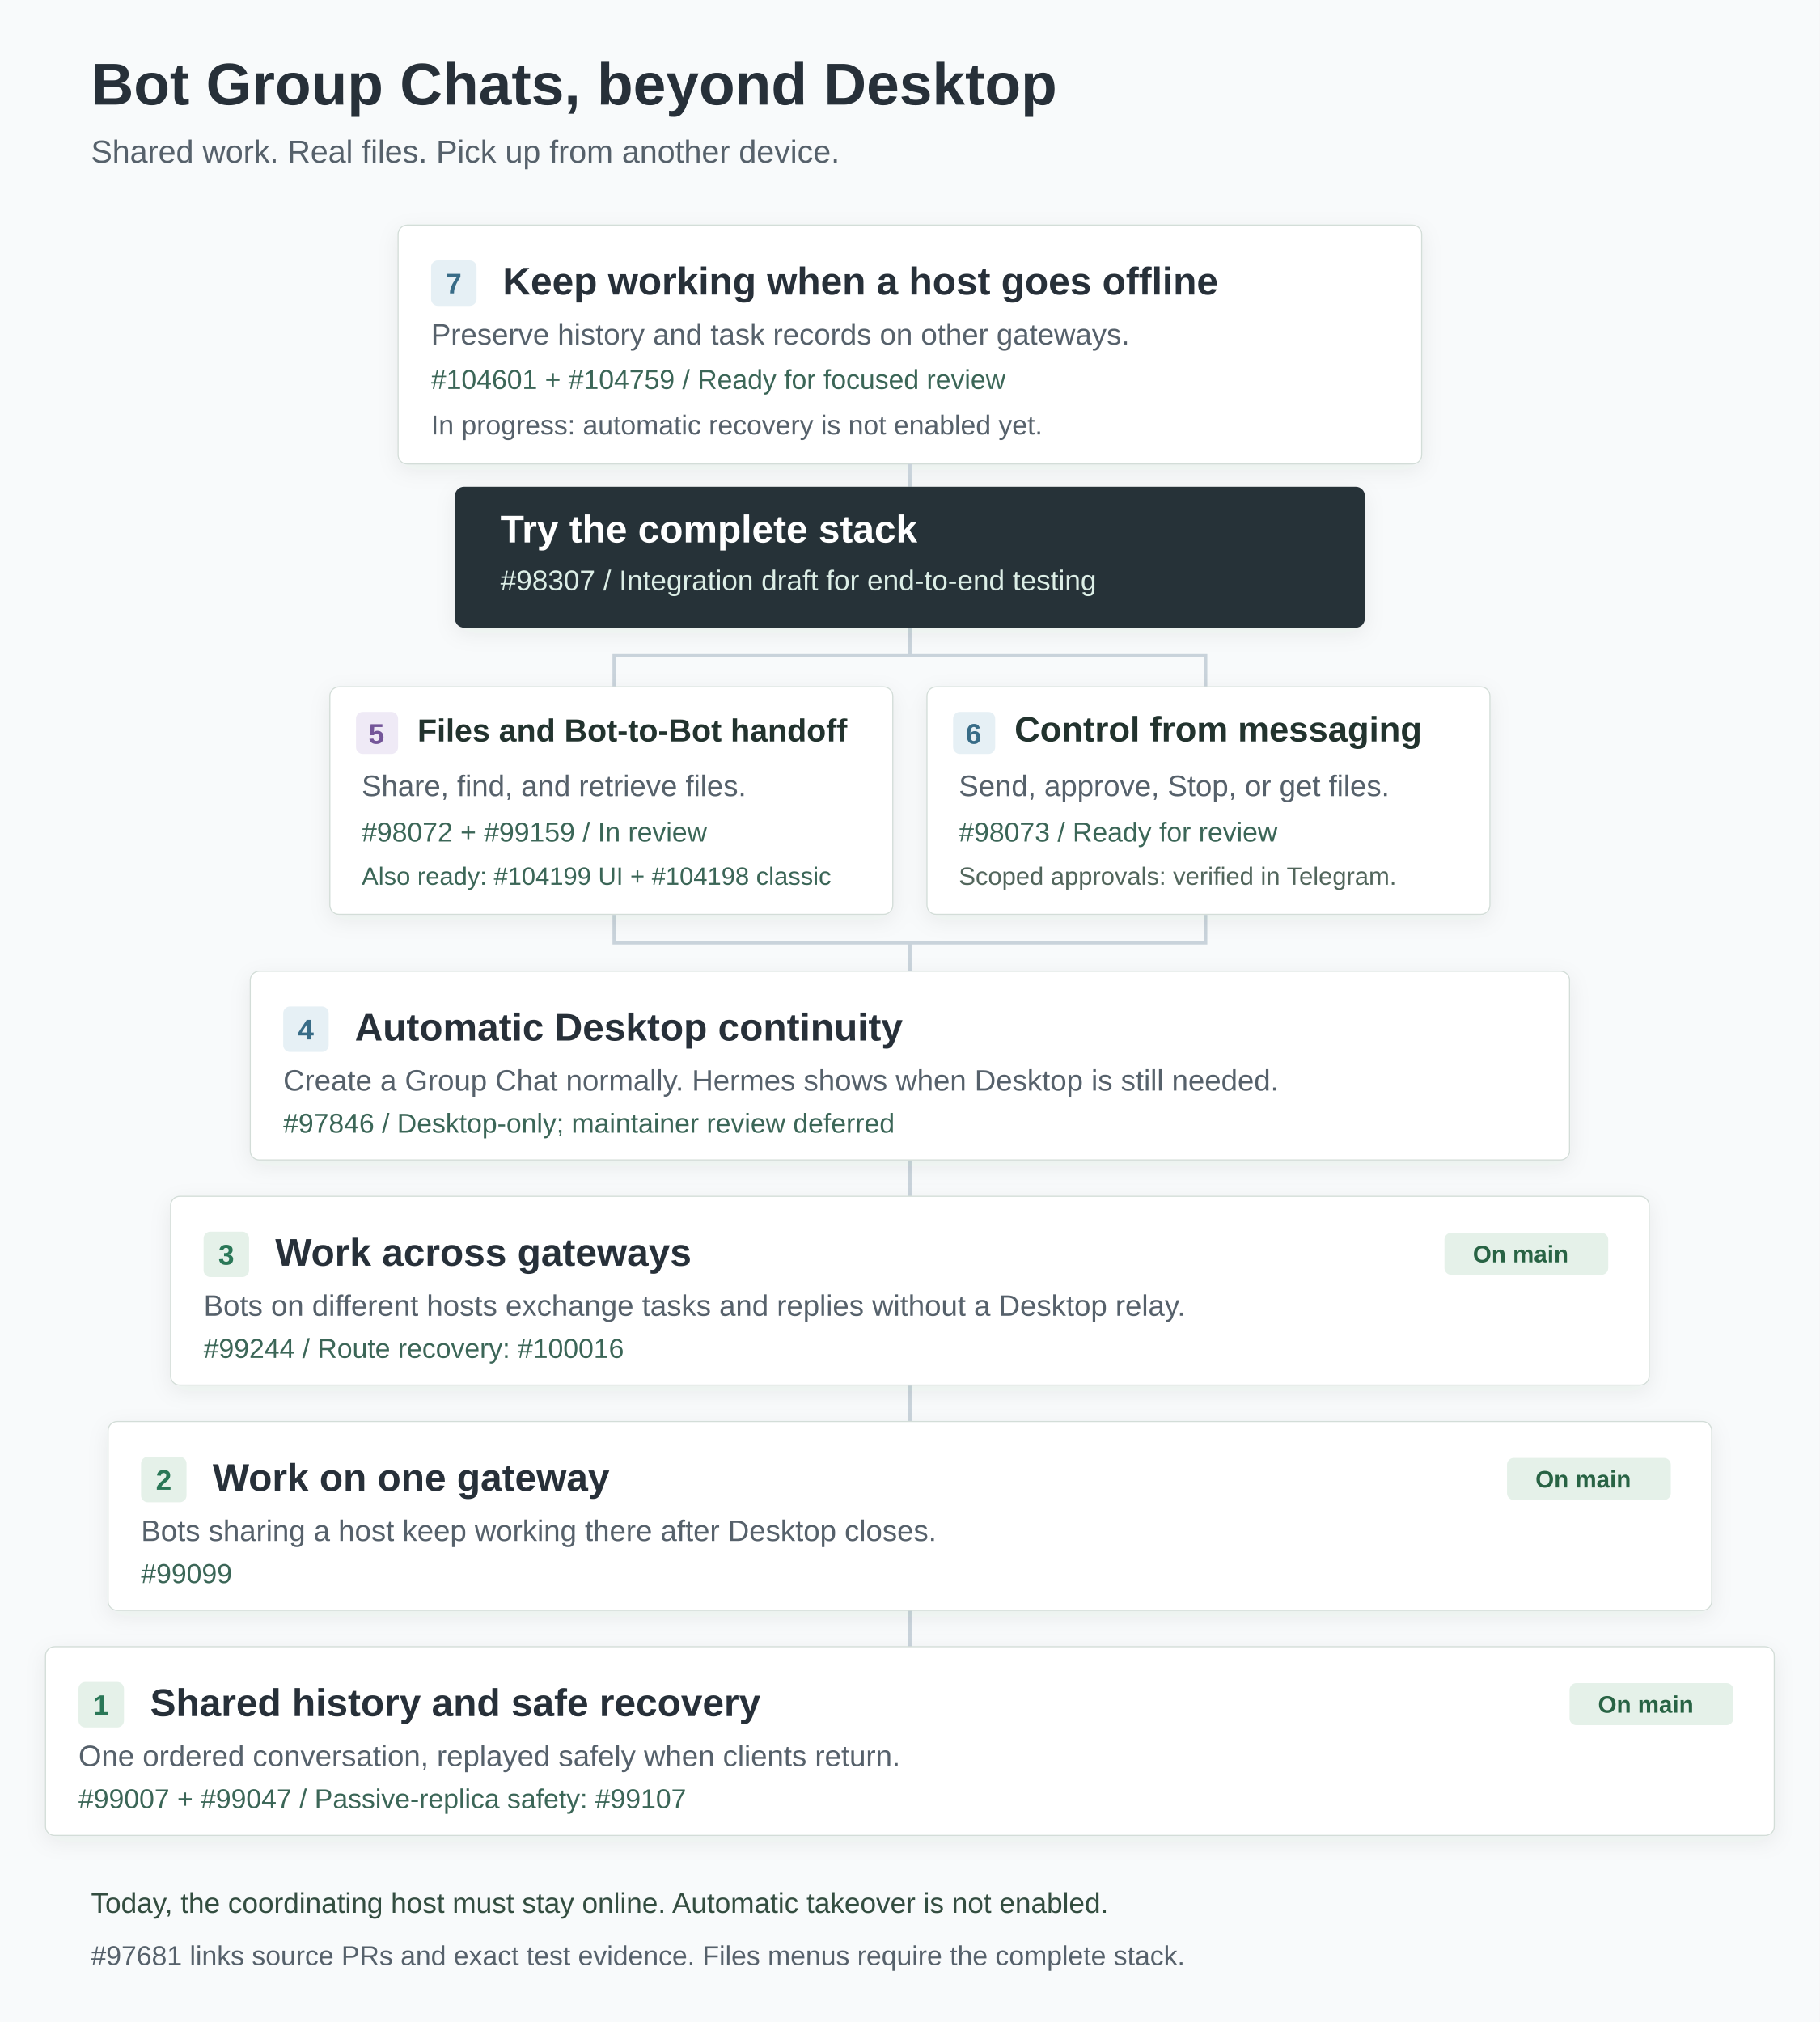
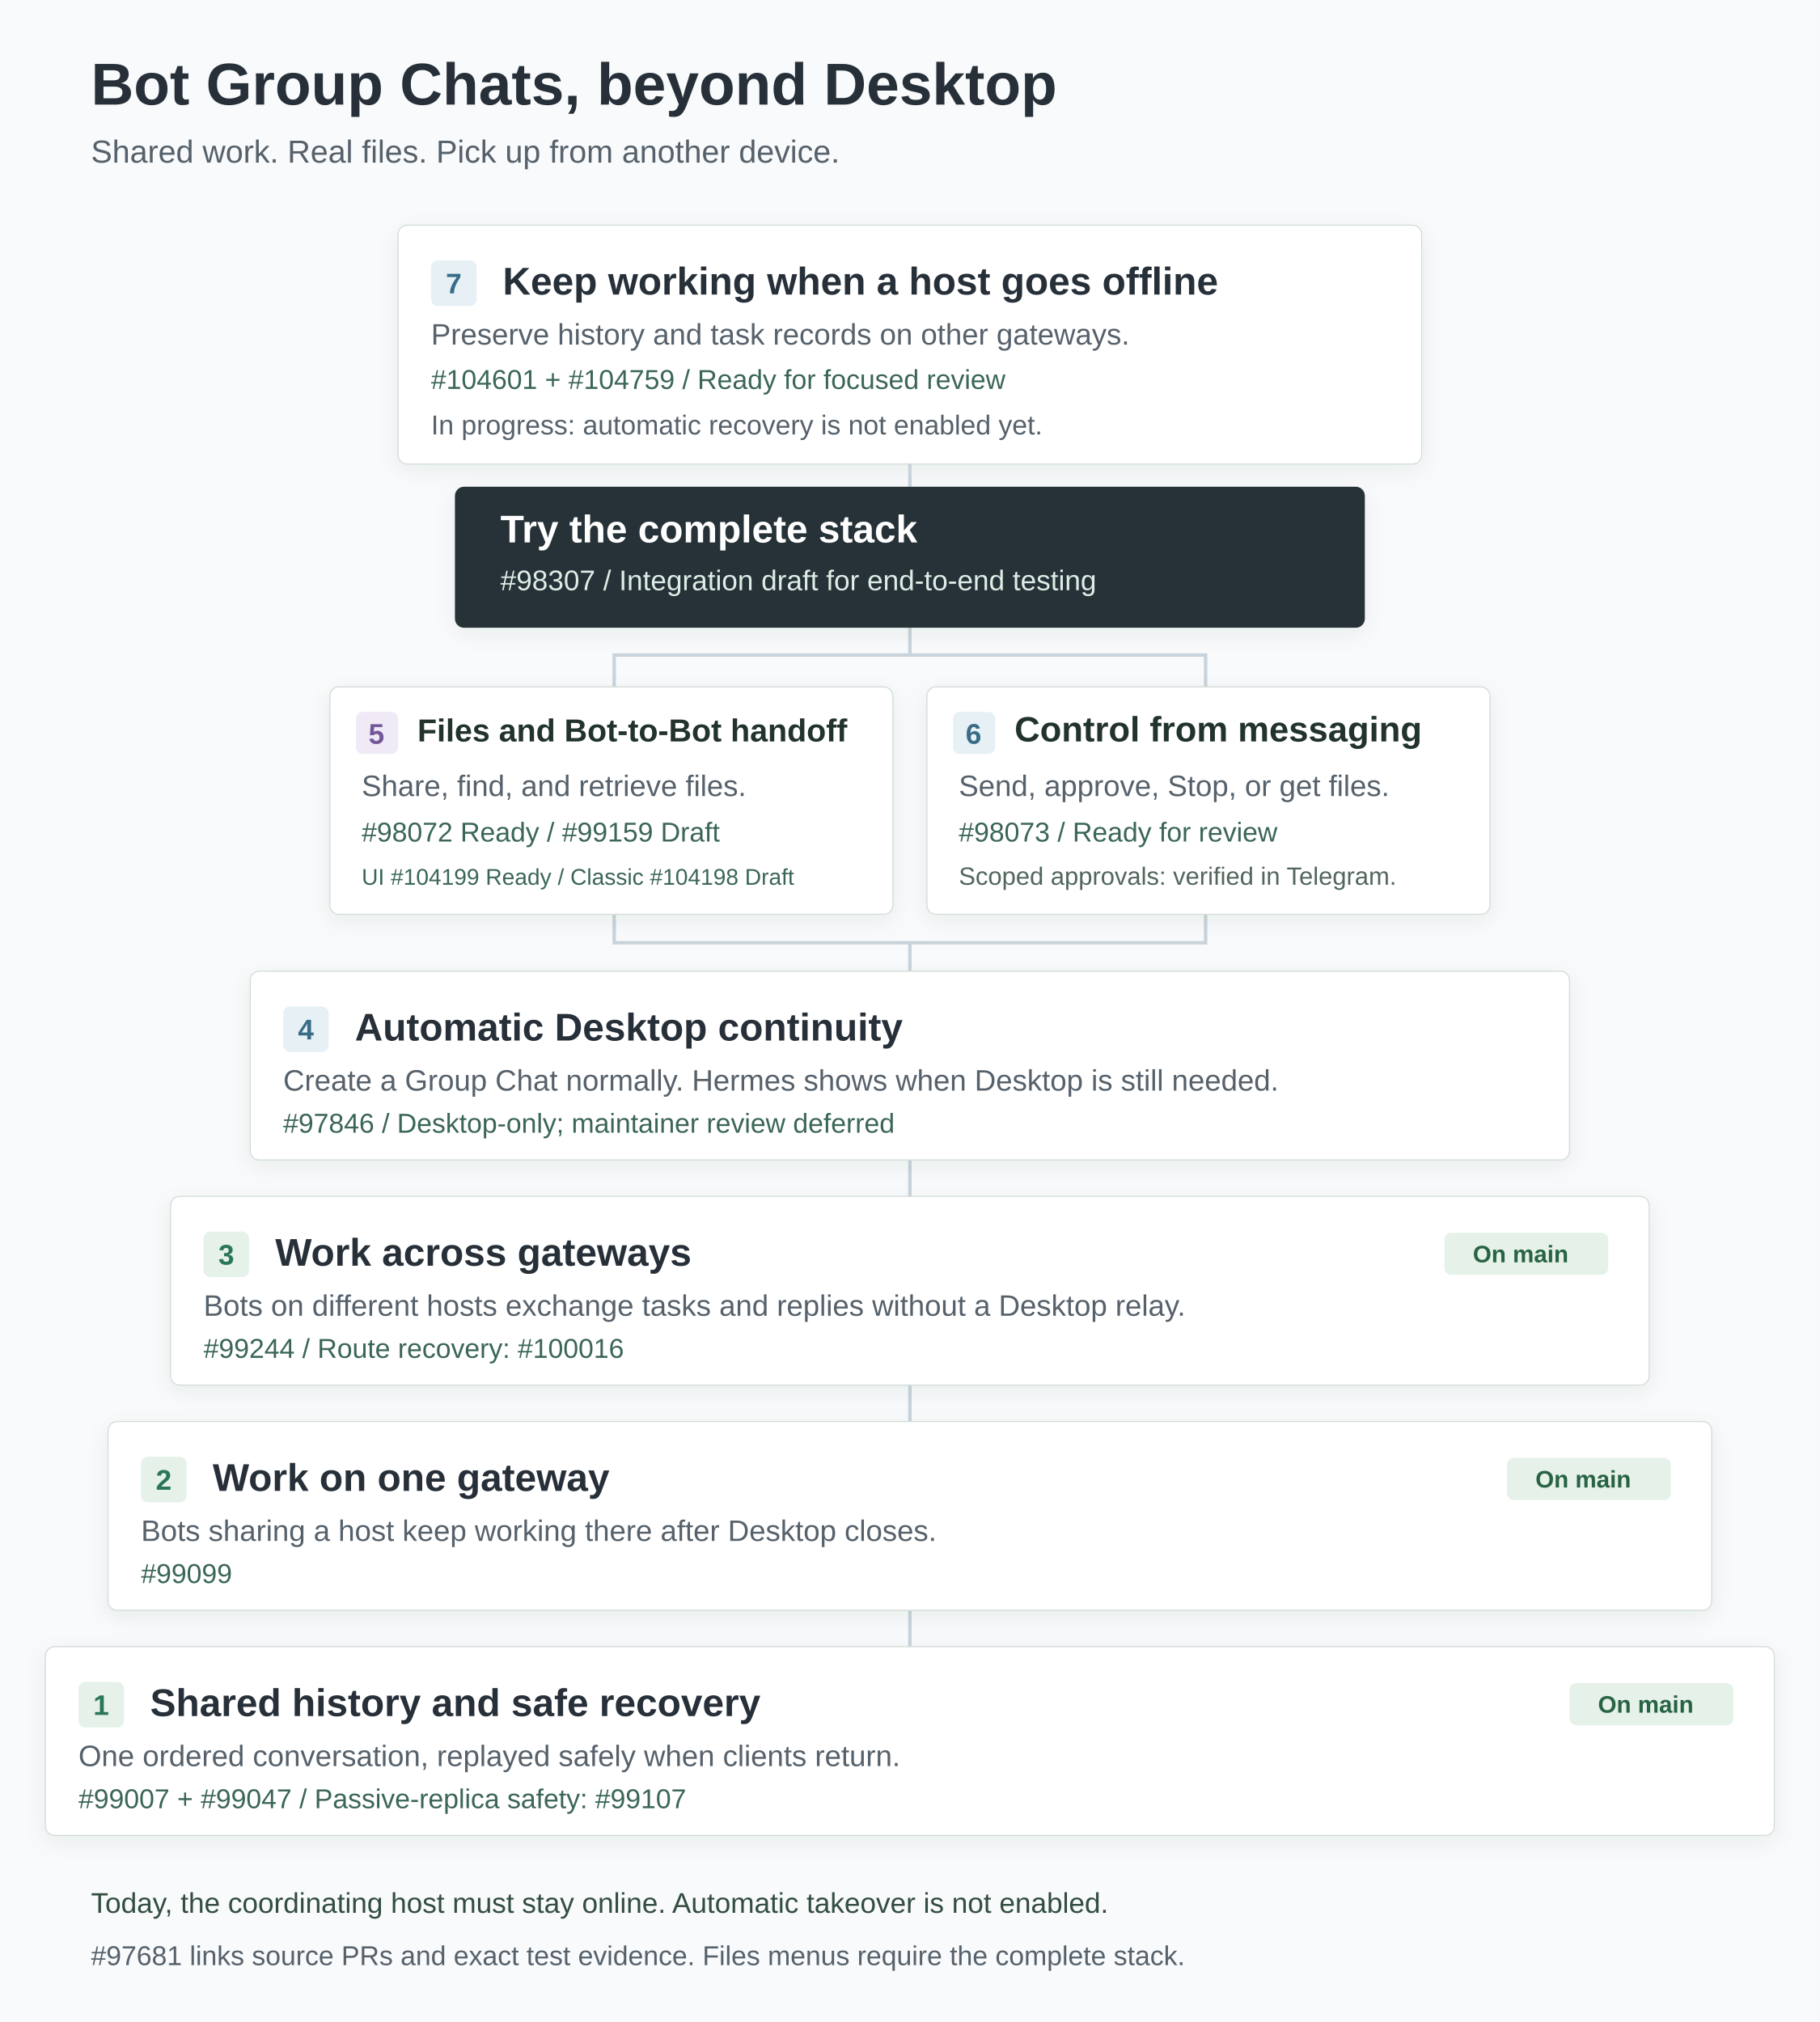
<svg xmlns="http://www.w3.org/2000/svg" width="1600" height="1778" viewBox="0 0 1600 1778" role="img" aria-labelledby="title desc">
  <defs>
    <filter id="shadow" x="-10%" y="-15%" width="120%" height="140%">
      <feDropShadow dx="0" dy="5" stdDeviation="9" flood-color="#273e38" flood-opacity=".07" />
    </filter>
    <style>
      text { font-family: Arial, Helvetica, sans-serif; letter-spacing: 0; }
      .heading { font-size: 34px; font-weight: 700; fill: #273039; }
      .body { font-size: 26px; fill: #56616b; }
      .ref { font-size: 24px; fill: #3b6657; }
      .number { font-size: 25px; font-weight: 700; }
      .status { font-size: 21px; font-weight: 700; }
      .line { stroke: #c9d3db; stroke-width: 3; fill: none; }
    </style>
  </defs>
  <rect width="1600" height="1778" fill="#f8fafb" />
  <text x="80" y="92" font-size="52" font-weight="700" fill="#273039">Bot Group Chats, beyond Desktop</text>
  <text x="80" y="143" font-size="28" fill="#56616b">Shared work. Real files. Pick up from another device.</text>
  <g id="layer-seven">
    <g filter="url(#shadow)">
      <rect x="350" y="198" width="900" height="210" rx="8" fill="#ffffff" stroke="#d3ddd8" />
    </g>
    <rect x="379" y="229" width="40" height="40" rx="6" fill="#e6f0f5" />
    <text x="392" y="258" class="number" fill="#386c87">7</text>
    <text x="442" y="259" font-size="34" font-weight="700" fill="#273039">Keep working when a host goes offline</text>
    <text x="379" y="303" class="body">Preserve history and task records on other gateways.</text>
    <text x="379" y="342" class="ref">#104601 + #104759  /  Ready for focused review</text>
    <text x="379" y="382" font-size="24" fill="#56616b">In progress: automatic recovery is not enabled yet.</text>
  </g>
  <g transform="translate(0 88)">
    <path class="line" d="M800 320V340M800 464V488M800 488H540V516M800 488H1060V516M540 716V741H800V766M1060 716V741H800M800 932V964M800 1130V1162M800 1328V1360" />
    <rect x="400" y="340" width="800" height="124" rx="8" fill="#273039" filter="url(#shadow)" />
    <text x="440" y="389" font-size="34" font-weight="700" fill="#ffffff">Try the complete stack</text>
    <text x="440" y="431" font-size="25" fill="#dceee6">#98307  /  Integration draft for end-to-end testing</text>
    <g filter="url(#shadow)">
      <rect x="290" y="516" width="495" height="200" rx="8" fill="#ffffff" stroke="#d3ddd8" />
      <rect x="815" y="516" width="495" height="200" rx="8" fill="#ffffff" stroke="#d3ddd8" />
    </g>
    <rect x="313" y="538" width="37" height="37" rx="6" fill="#efeaf6" />
    <text x="324" y="566" class="number" fill="#745699">5</text>
    <text x="367" y="564" font-size="28" font-weight="700" fill="#22332e">Files and Bot-to-Bot handoff</text>
    <text x="318" y="612" class="body">Share, find, and retrieve files.</text>
-     <text x="318" y="652" class="ref">#98072 + #99159  /  In review</text>
-     <text x="318" y="690" font-size="22" fill="#3b6657">Also ready: #104199 UI + #104198 classic</text>
+     <text x="318" y="652" class="ref">#98072 Ready  /  #99159 Draft</text>
+     <text x="318" y="690" font-size="20" fill="#3b6657">UI #104199 Ready / Classic #104198 Draft</text>
    <rect x="838" y="538" width="37" height="37" rx="6" fill="#e6f0f5" />
    <text x="849" y="566" class="number" fill="#386c87">6</text>
    <text x="892" y="564" font-size="31" font-weight="700" fill="#22332e">Control from messaging</text>
    <text x="843" y="612" class="body">Send, approve, Stop, or get files.</text>
    <text x="843" y="652" class="ref">#98073  /  Ready for review</text>
    <text x="843" y="690" font-size="22" fill="#52665c">Scoped approvals: verified in Telegram.</text>
    <g filter="url(#shadow)">
      <rect x="220" y="766" width="1160" height="166" rx="8" fill="#ffffff" stroke="#d3ddd8" />
    </g>
    <rect x="249" y="797" width="40" height="40" rx="6" fill="#e6f0f5" />
    <text x="262" y="826" class="number" fill="#386c87">4</text>
    <text x="312" y="827" class="heading">Automatic Desktop continuity</text>
    <text x="249" y="871" class="body">Create a Group Chat normally. Hermes shows when Desktop is still needed.</text>
    <text x="249" y="908" class="ref">#97846  /  Desktop-only; maintainer review deferred</text>
    <g filter="url(#shadow)">
      <rect x="150" y="964" width="1300" height="166" rx="8" fill="#ffffff" stroke="#d3ddd8" />
    </g>
    <rect x="179" y="995" width="40" height="40" rx="6" fill="#e5f1e9" />
    <text x="192" y="1024" class="number" fill="#2a7757">3</text>
    <text x="242" y="1025" class="heading">Work across gateways</text>
    <text x="179" y="1069" class="body">Bots on different hosts exchange tasks and replies without a Desktop relay.</text>
    <text x="179" y="1106" class="ref">#99244  /  Route recovery: #100016</text>
    <rect x="1270" y="996" width="144" height="37" rx="6" fill="#e5f1e9" />
    <text x="1295" y="1022" class="status" fill="#286344">On main</text>
    <g filter="url(#shadow)">
      <rect x="95" y="1162" width="1410" height="166" rx="8" fill="#ffffff" stroke="#d3ddd8" />
    </g>
    <rect x="124" y="1193" width="40" height="40" rx="6" fill="#e5f1e9" />
    <text x="137" y="1222" class="number" fill="#2a7757">2</text>
    <text x="187" y="1223" class="heading">Work on one gateway</text>
    <text x="124" y="1267" class="body">Bots sharing a host keep working there after Desktop closes.</text>
    <text x="124" y="1304" class="ref">#99099</text>
    <rect x="1325" y="1194" width="144" height="37" rx="6" fill="#e5f1e9" />
    <text x="1350" y="1220" class="status" fill="#286344">On main</text>
    <g filter="url(#shadow)">
      <rect x="40" y="1360" width="1520" height="166" rx="8" fill="#ffffff" stroke="#d3ddd8" />
    </g>
    <rect x="69" y="1391" width="40" height="40" rx="6" fill="#e5f1e9" />
    <text x="82" y="1420" class="number" fill="#2a7757">1</text>
    <text x="132" y="1421" class="heading">Shared history and safe recovery</text>
    <text x="69" y="1465" class="body">One ordered conversation, replayed safely when clients return.</text>
    <text x="69" y="1502" class="ref">#99007 + #99047  /  Passive-replica safety: #99107</text>
    <rect x="1380" y="1392" width="144" height="37" rx="6" fill="#e5f1e9" />
    <text x="1405" y="1418" class="status" fill="#286344">On main</text>
    <text x="80" y="1594" font-size="25" fill="#334d40">Today, the coordinating host must stay online. Automatic takeover is not enabled.</text>
    <text x="80" y="1640" font-size="24" fill="#56616b">#97681 links source PRs and exact test evidence. Files menus require the complete stack.</text>
  </g>
</svg>
